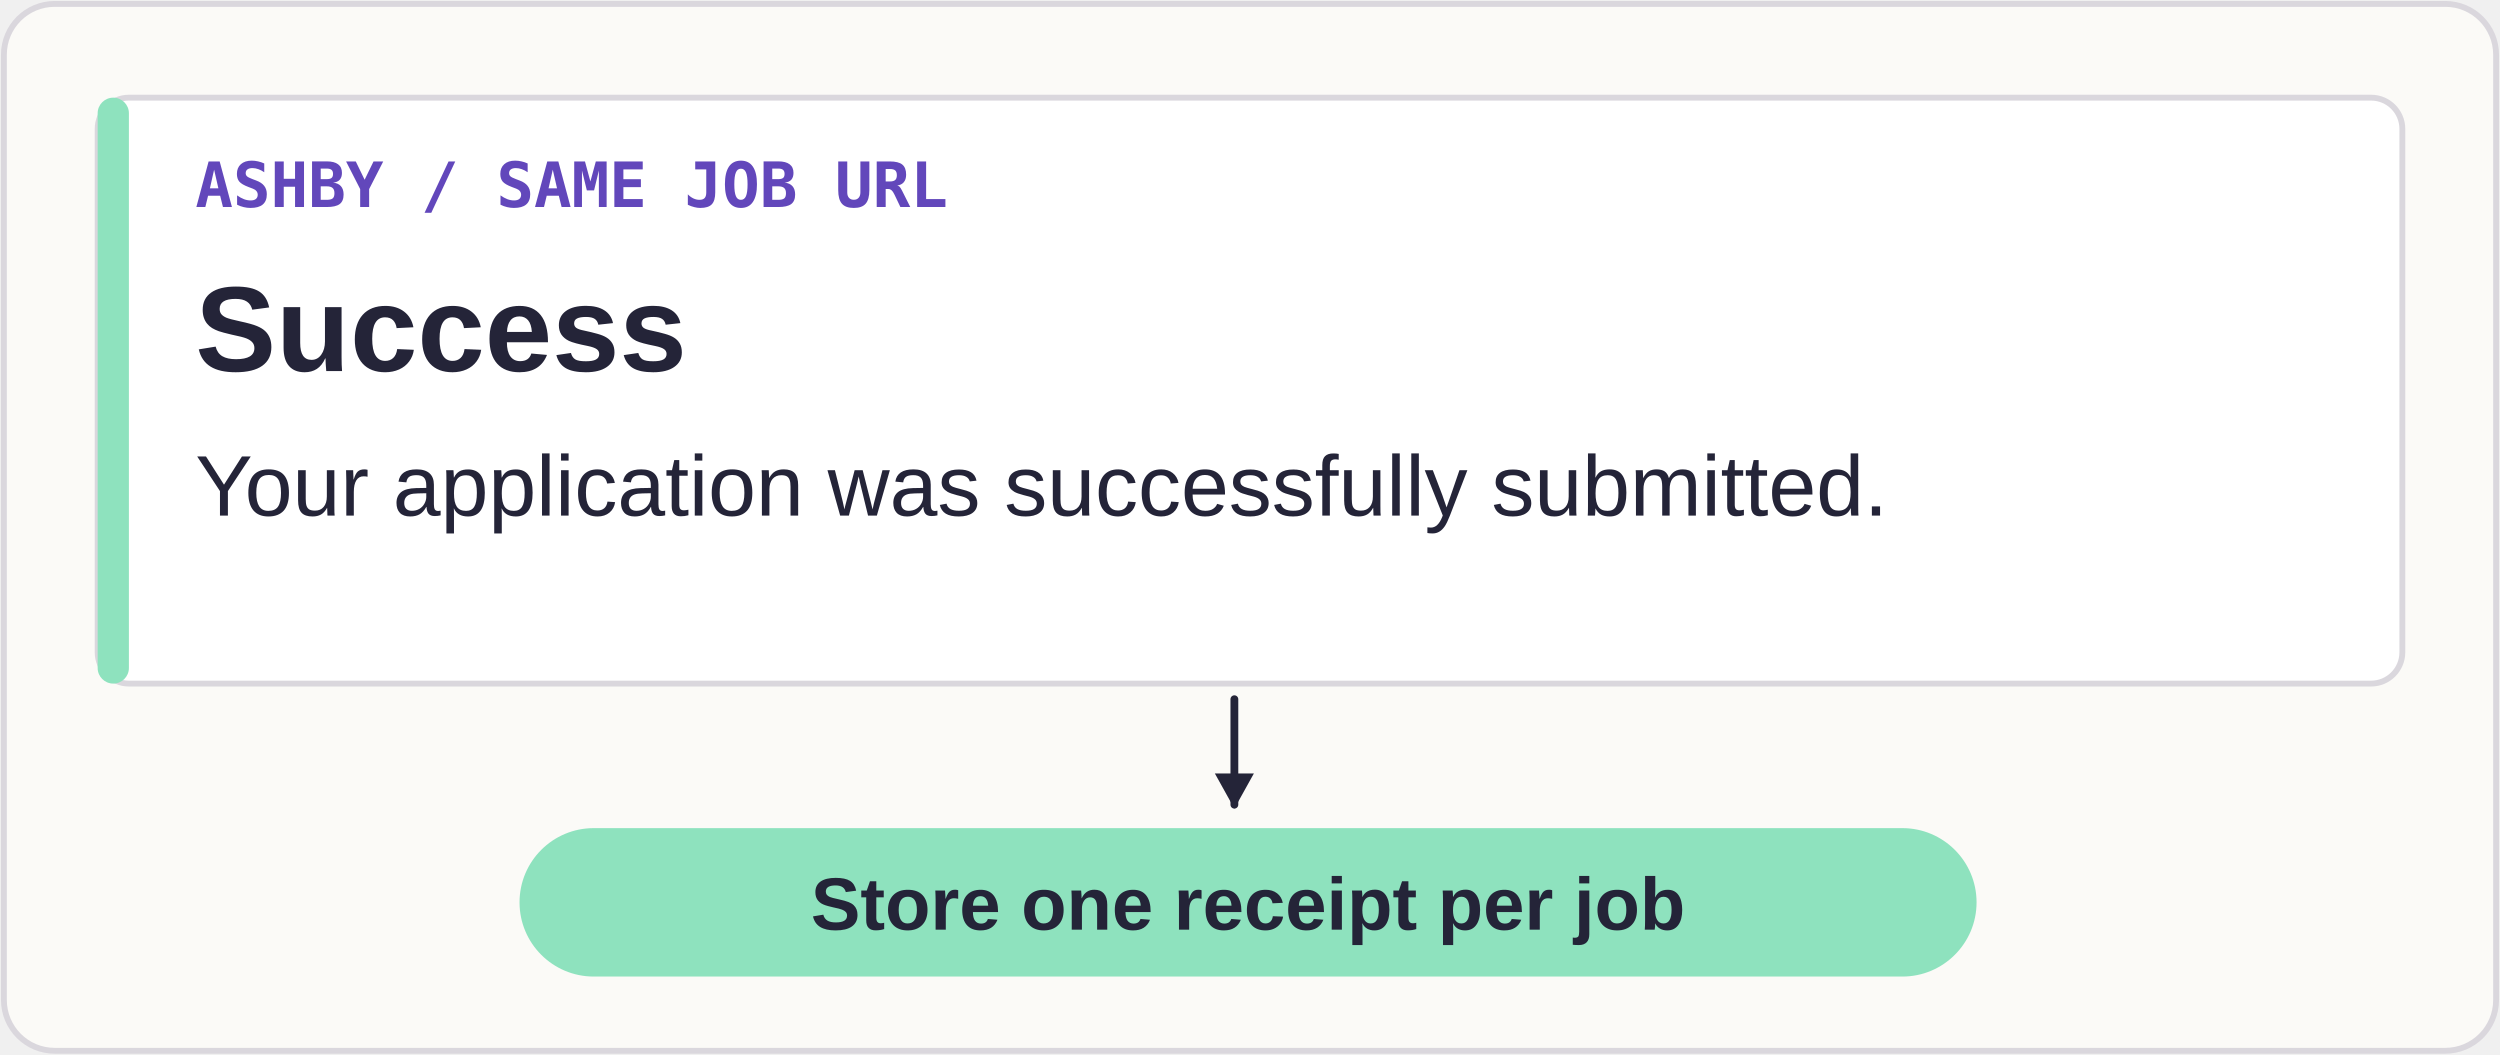
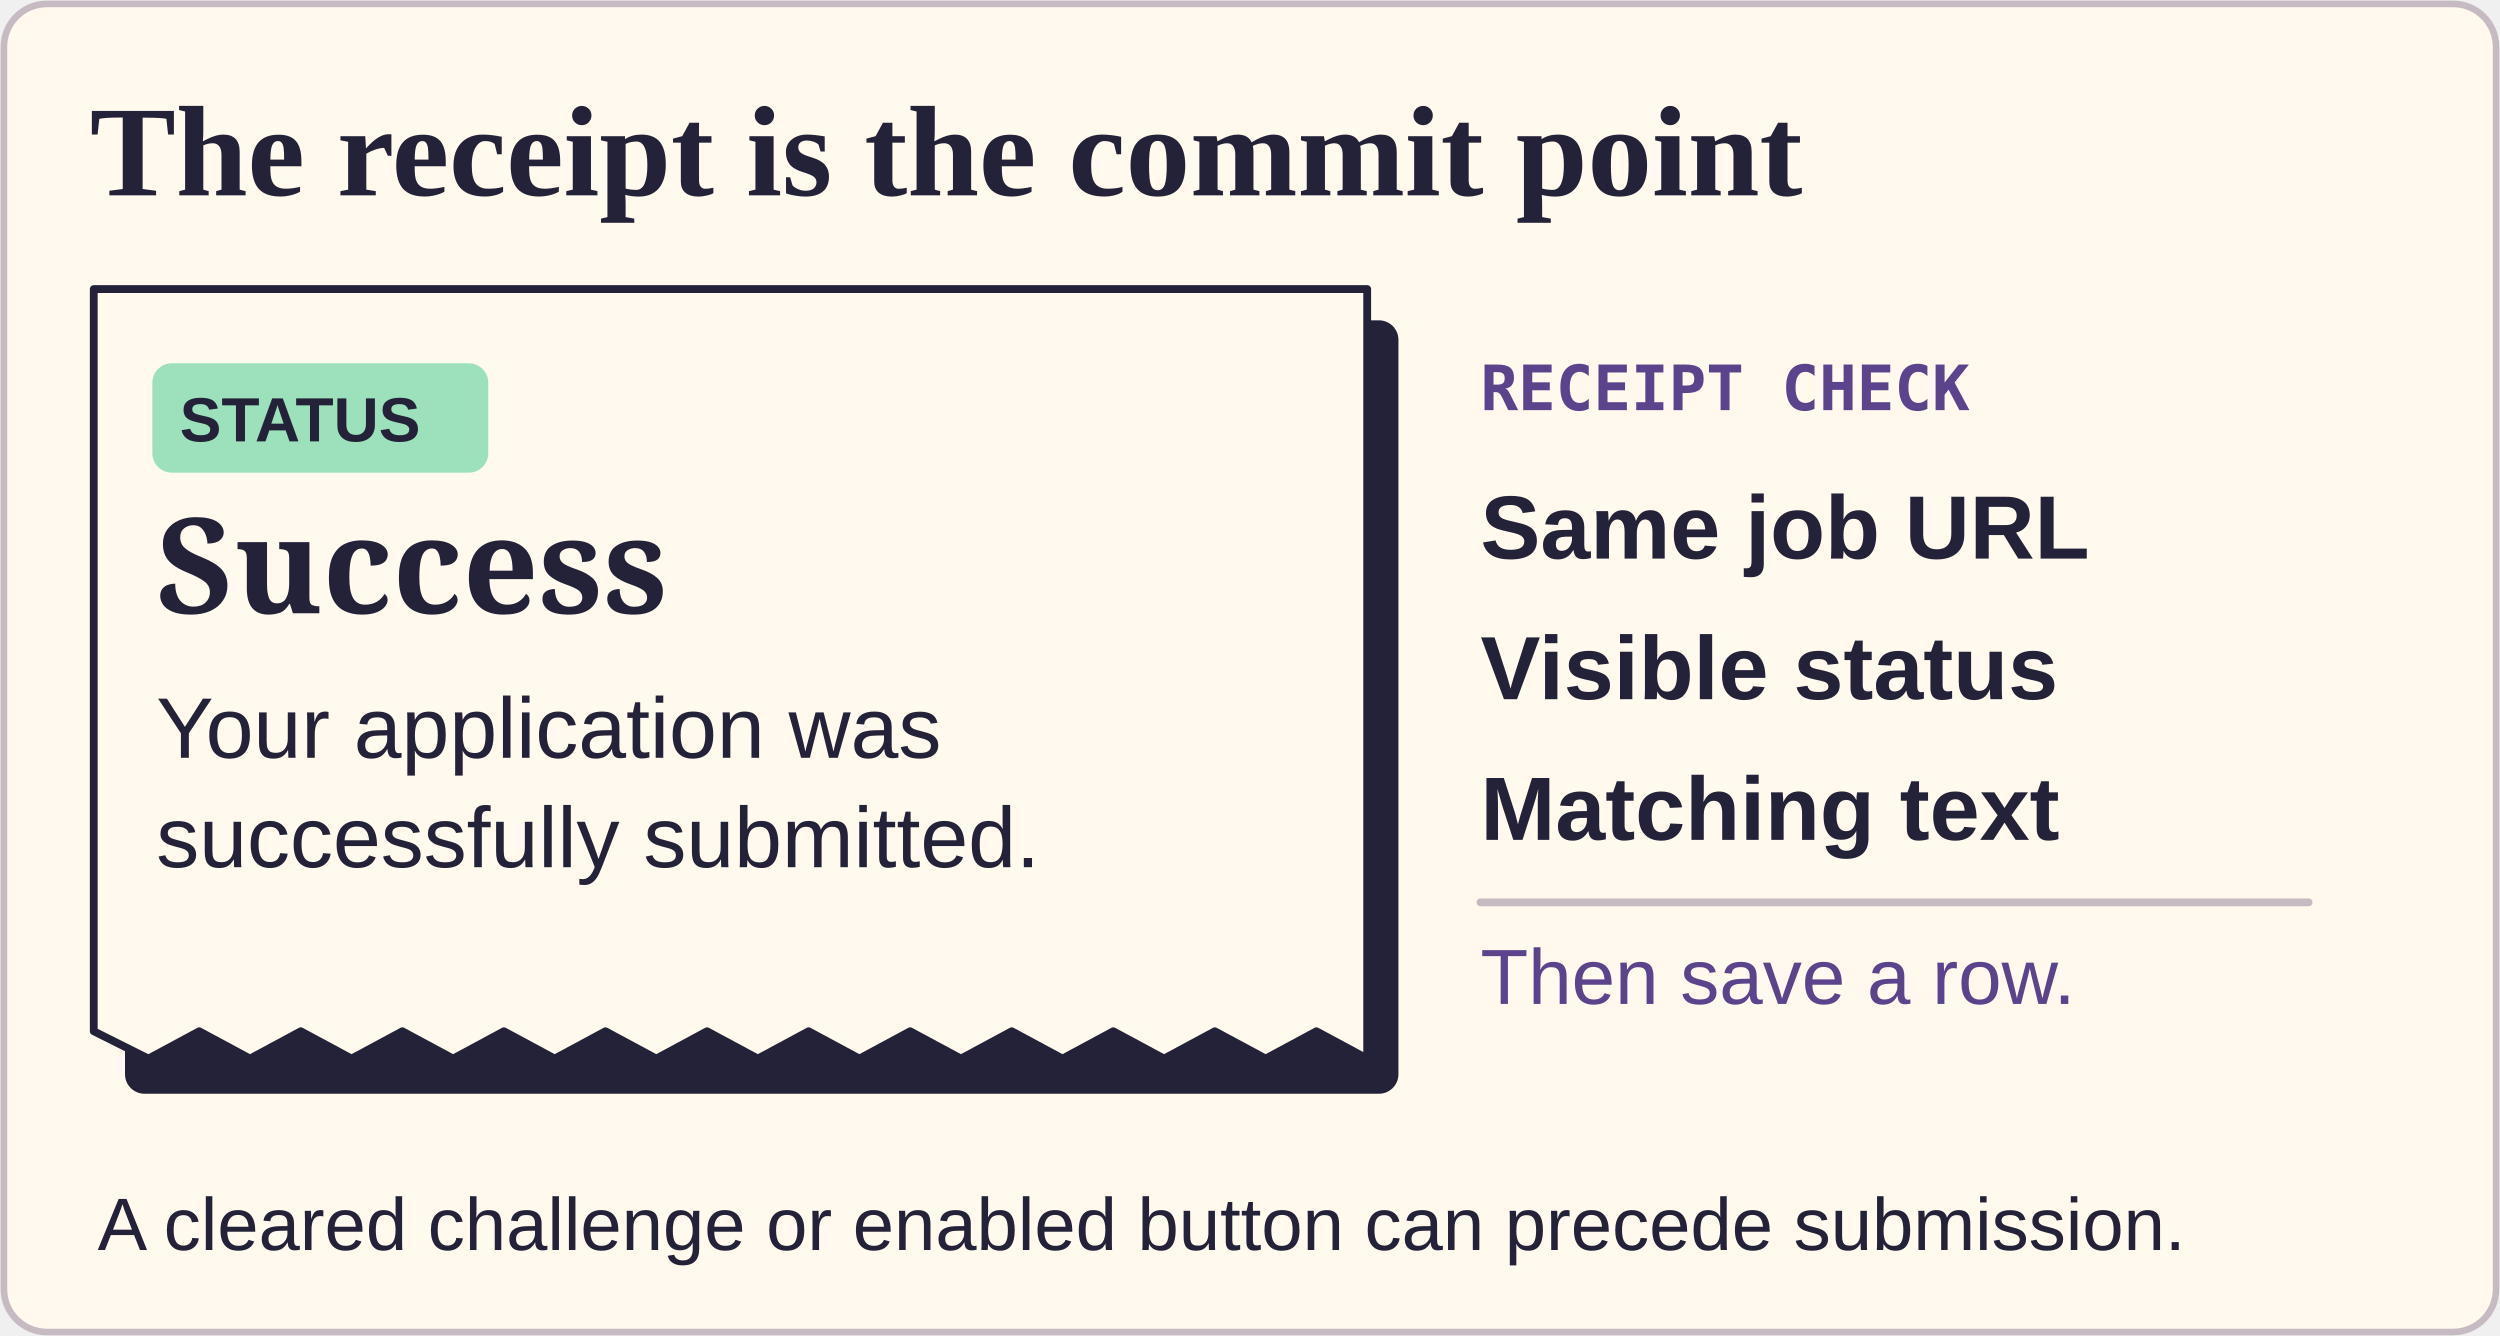
- <svg xmlns="http://www.w3.org/2000/svg" viewBox="0 0 640 270" role="img" aria-labelledby="title desc">
+ <svg xmlns="http://www.w3.org/2000/svg" viewBox="0 0 640 342" role="img" aria-labelledby="t d">
  <defs>
-     <marker id="arr" viewBox="0 0 10 10" refX="8" refY="5" markerWidth="5" markerHeight="5" orient="auto">
-       <path d="M0 0L9 5L0 10z" fill="#242438" />
-     </marker>
-     <pattern id="grid" width="25" height="25" patternUnits="userSpaceOnUse">
-       <path d="M25 0H0V25" fill="none" stroke="#47405B" stroke-width=".7" />
+     <pattern id="dots" width="7" height="7" patternUnits="userSpaceOnUse">
+       <circle cx="2" cy="2" r="1" fill="#474354" />
    </pattern>
  </defs>
-   <rect x="1" y="1" width="638" height="268" rx="13" fill="#FBFAF7" stroke="#DAD7DD" stroke-width="1.5" />
-   <rect x="25" y="25" width="590" height="150" rx="8" fill="#FFFFFF" stroke="#DAD7DD" stroke-width="1.5" />
-   <rect x="25" y="25" width="8" height="150" rx="4" fill="#8EE2BE" stroke="none" stroke-width="1.5" />
-   <text x="50" y="53" font-family="ui-monospace, Menlo, monospace" font-size="16" font-weight="700" text-anchor="start" fill="#6247BB">ASHBY  /  SAME JOB URL</text>
-   <text x="50" y="95" font-family="Arial, Helvetica, sans-serif" font-size="31" font-weight="700" text-anchor="start" fill="#242438">Success</text>
-   <text x="50" y="132" font-family="Arial, Helvetica, sans-serif" font-size="22" font-weight="500" text-anchor="start" fill="#242438">Your application was successfully submitted.</text>
-   <path d="M316 179V206" fill="none" stroke="#242438" stroke-width="2" stroke-linecap="round" stroke-linejoin="round" marker-end="url(#arr)" />
-   <rect x="133" y="212" width="373" height="38" rx="19" fill="#8EE2BE" stroke="none" stroke-width="1.5" />
-   <text x="319.5" y="238" font-family="Arial, Helvetica, sans-serif" font-size="19" font-weight="700" text-anchor="middle" fill="#242438">Store one receipt per job</text>
+   <rect x="1" y="1" width="638" height="340" rx="11" fill="#FFF9EE" stroke="#C6BBC2" stroke-width="1.7" />
+   <text x="23" y="50" font-family="Georgia, Times New Roman, serif" font-size="33" font-weight="700" fill="#242238">The receipt is the commit point</text>
+   <rect x="32" y="82" width="326" height="198" rx="5" fill="#242238" stroke="none" stroke-width="1.7" />
+   <path d="M24 74h326v197l-13 -7 -13 7 -13 -7 -13 7 -13 -7 -13 7 -13 -7 -13 7 -13 -7 -13 7 -13 -7 -13 7 -13 -7 -13 7 -13 -7 -13 7 -13 -7 -13 7 -13 -7 -13 7 -13 -7 -13 7 -13 -7 -13 7 -14 -7Z" fill="#FFF9EE" stroke="#242238" stroke-width="2" stroke-linejoin="round" stroke-linecap="round" />
+   <rect x="39" y="93" width="86" height="28" rx="5" fill="#9CE1BB" stroke="none" stroke-width="1.7" />
+   <text x="46" y="113" font-family="Arial, Helvetica, sans-serif" font-size="16" font-weight="700" fill="#242238">STATUS</text>
+   <text x="40" y="157" font-family="Georgia, serif" font-size="34" font-weight="700" fill="#242238">Success</text>
+   <text x="40" y="194" font-family="Arial, Helvetica, sans-serif" font-size="22" font-weight="500" fill="#242238">Your application was</text>
+   <text x="40" y="222" font-family="Arial, Helvetica, sans-serif" font-size="22" font-weight="500" fill="#242238">successfully submitted.</text>
+   <text x="379" y="105" font-family="Menlo, Consolas, monospace" font-size="16" font-weight="700" fill="#5B448B">RECEIPT CHECK</text>
+   <text x="379" y="143" font-family="Arial, Helvetica, sans-serif" font-size="23" font-weight="700" fill="#242238">Same job URL</text>
+   <text x="379" y="179" font-family="Arial, Helvetica, sans-serif" font-size="23" font-weight="700" fill="#242238">Visible status</text>
+   <text x="379" y="215" font-family="Arial, Helvetica, sans-serif" font-size="23" font-weight="700" fill="#242238">Matching text</text>
+   <path d="M379 231h212" fill="none" stroke="#C6BBC2" stroke-width="2" stroke-linejoin="round" stroke-linecap="round" />
+   <text x="379" y="257" font-family="Arial, Helvetica, sans-serif" font-size="20" font-weight="500" fill="#5B448B">Then save a row.</text>
+   <text x="25" y="320" font-family="Arial, Helvetica, sans-serif" font-size="19" font-weight="500" fill="#242238">A cleared challenge or enabled button can precede submission.</text>
</svg>
